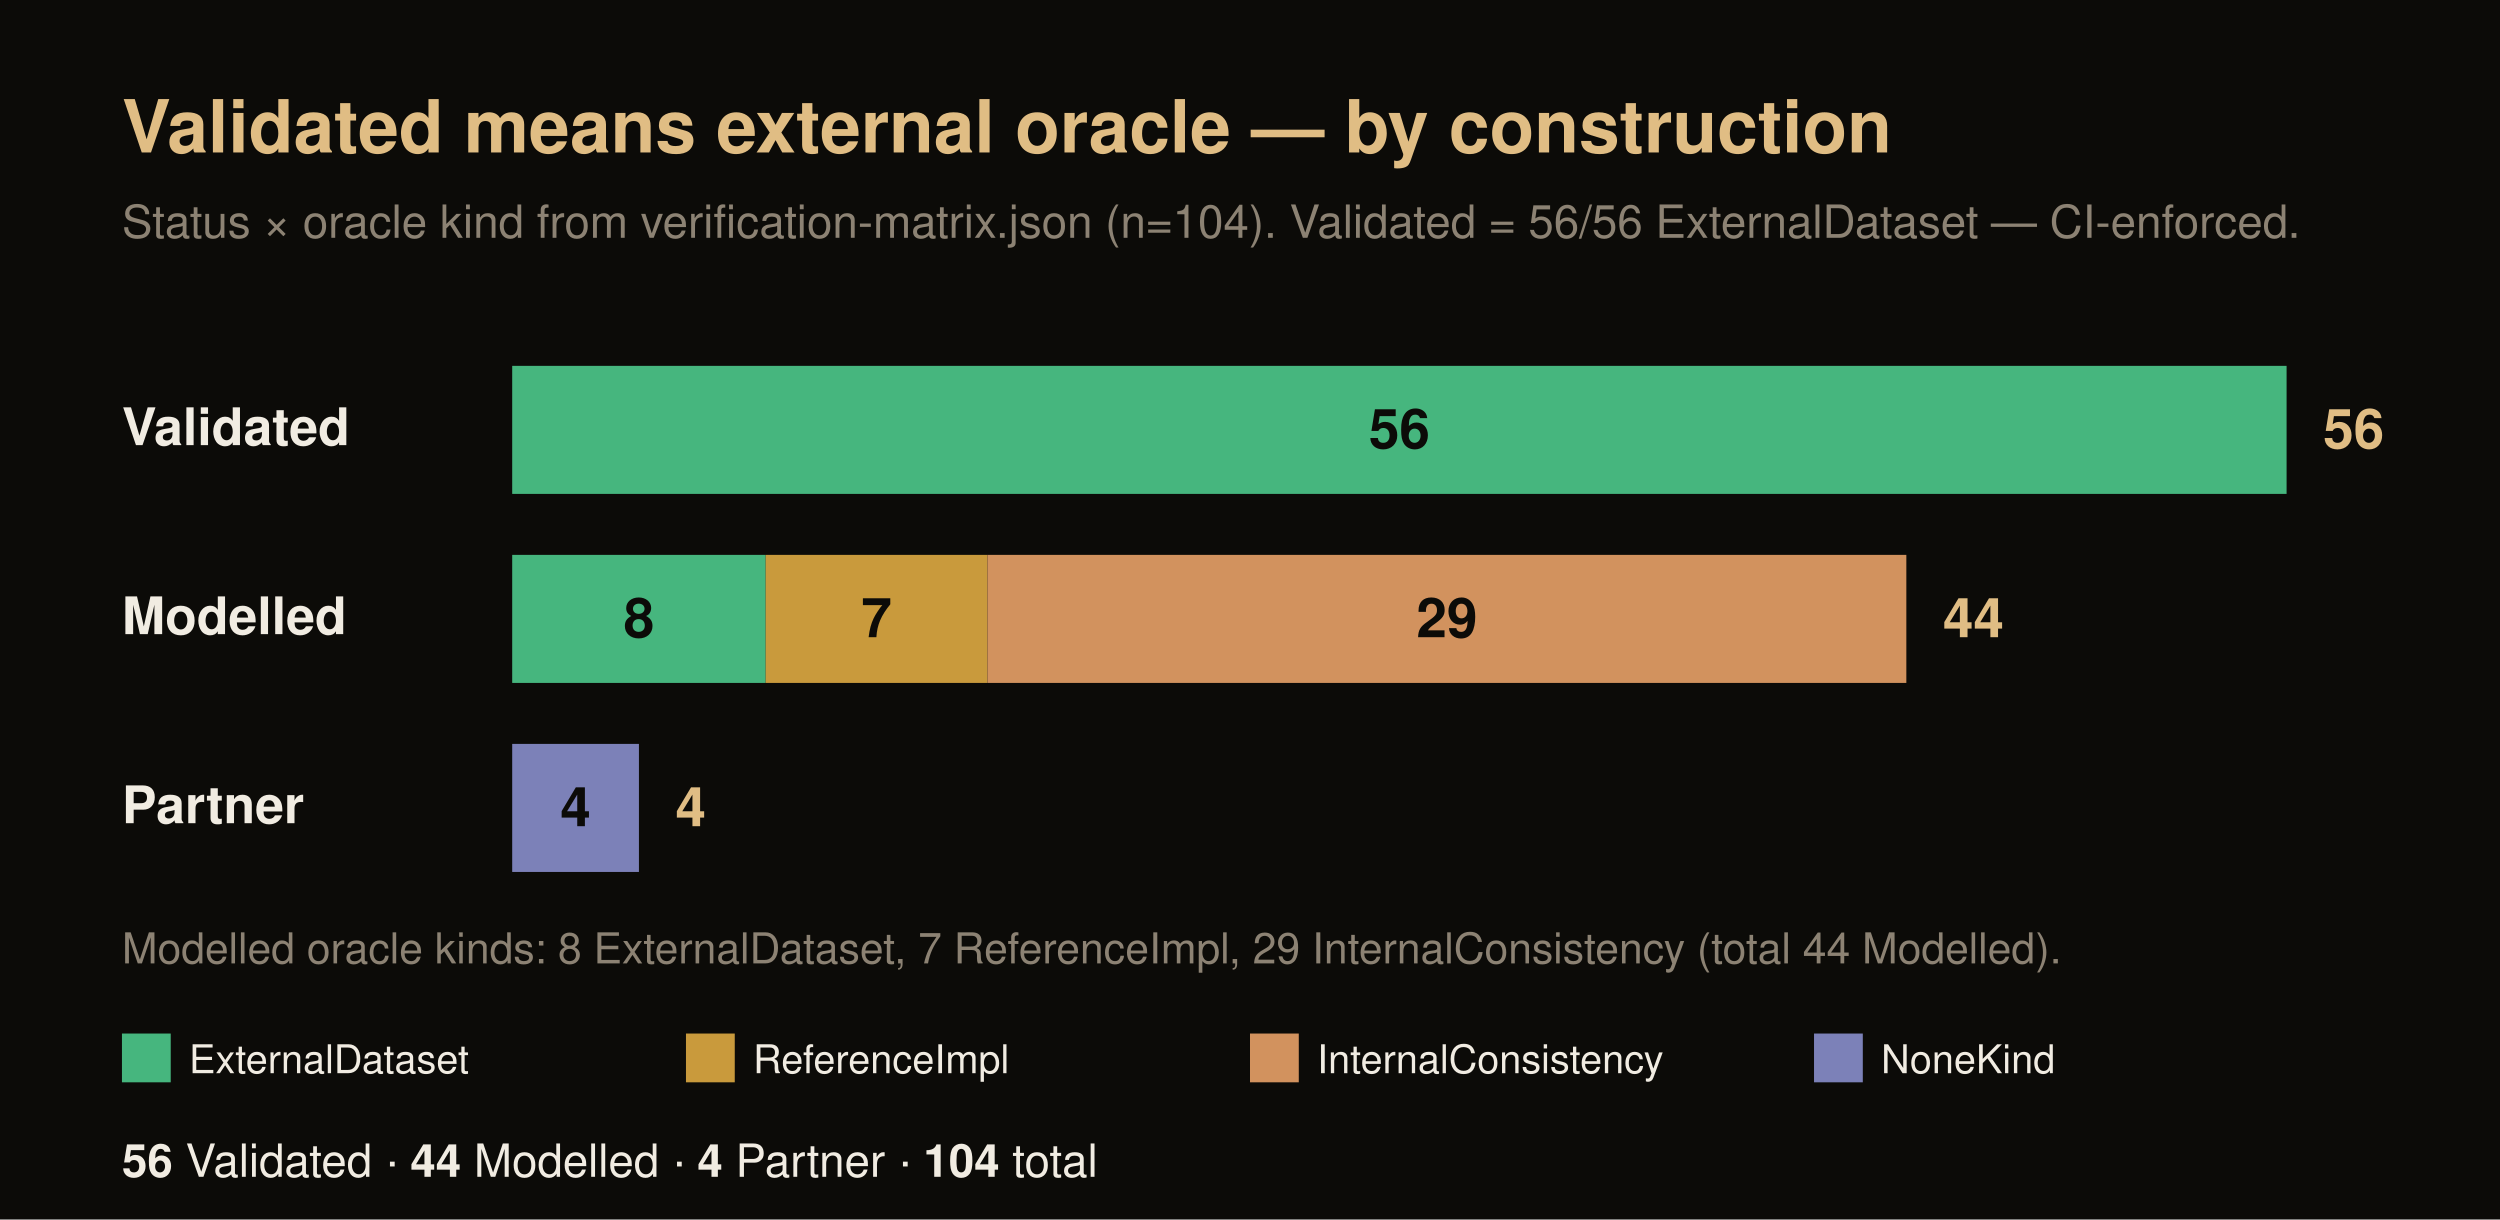
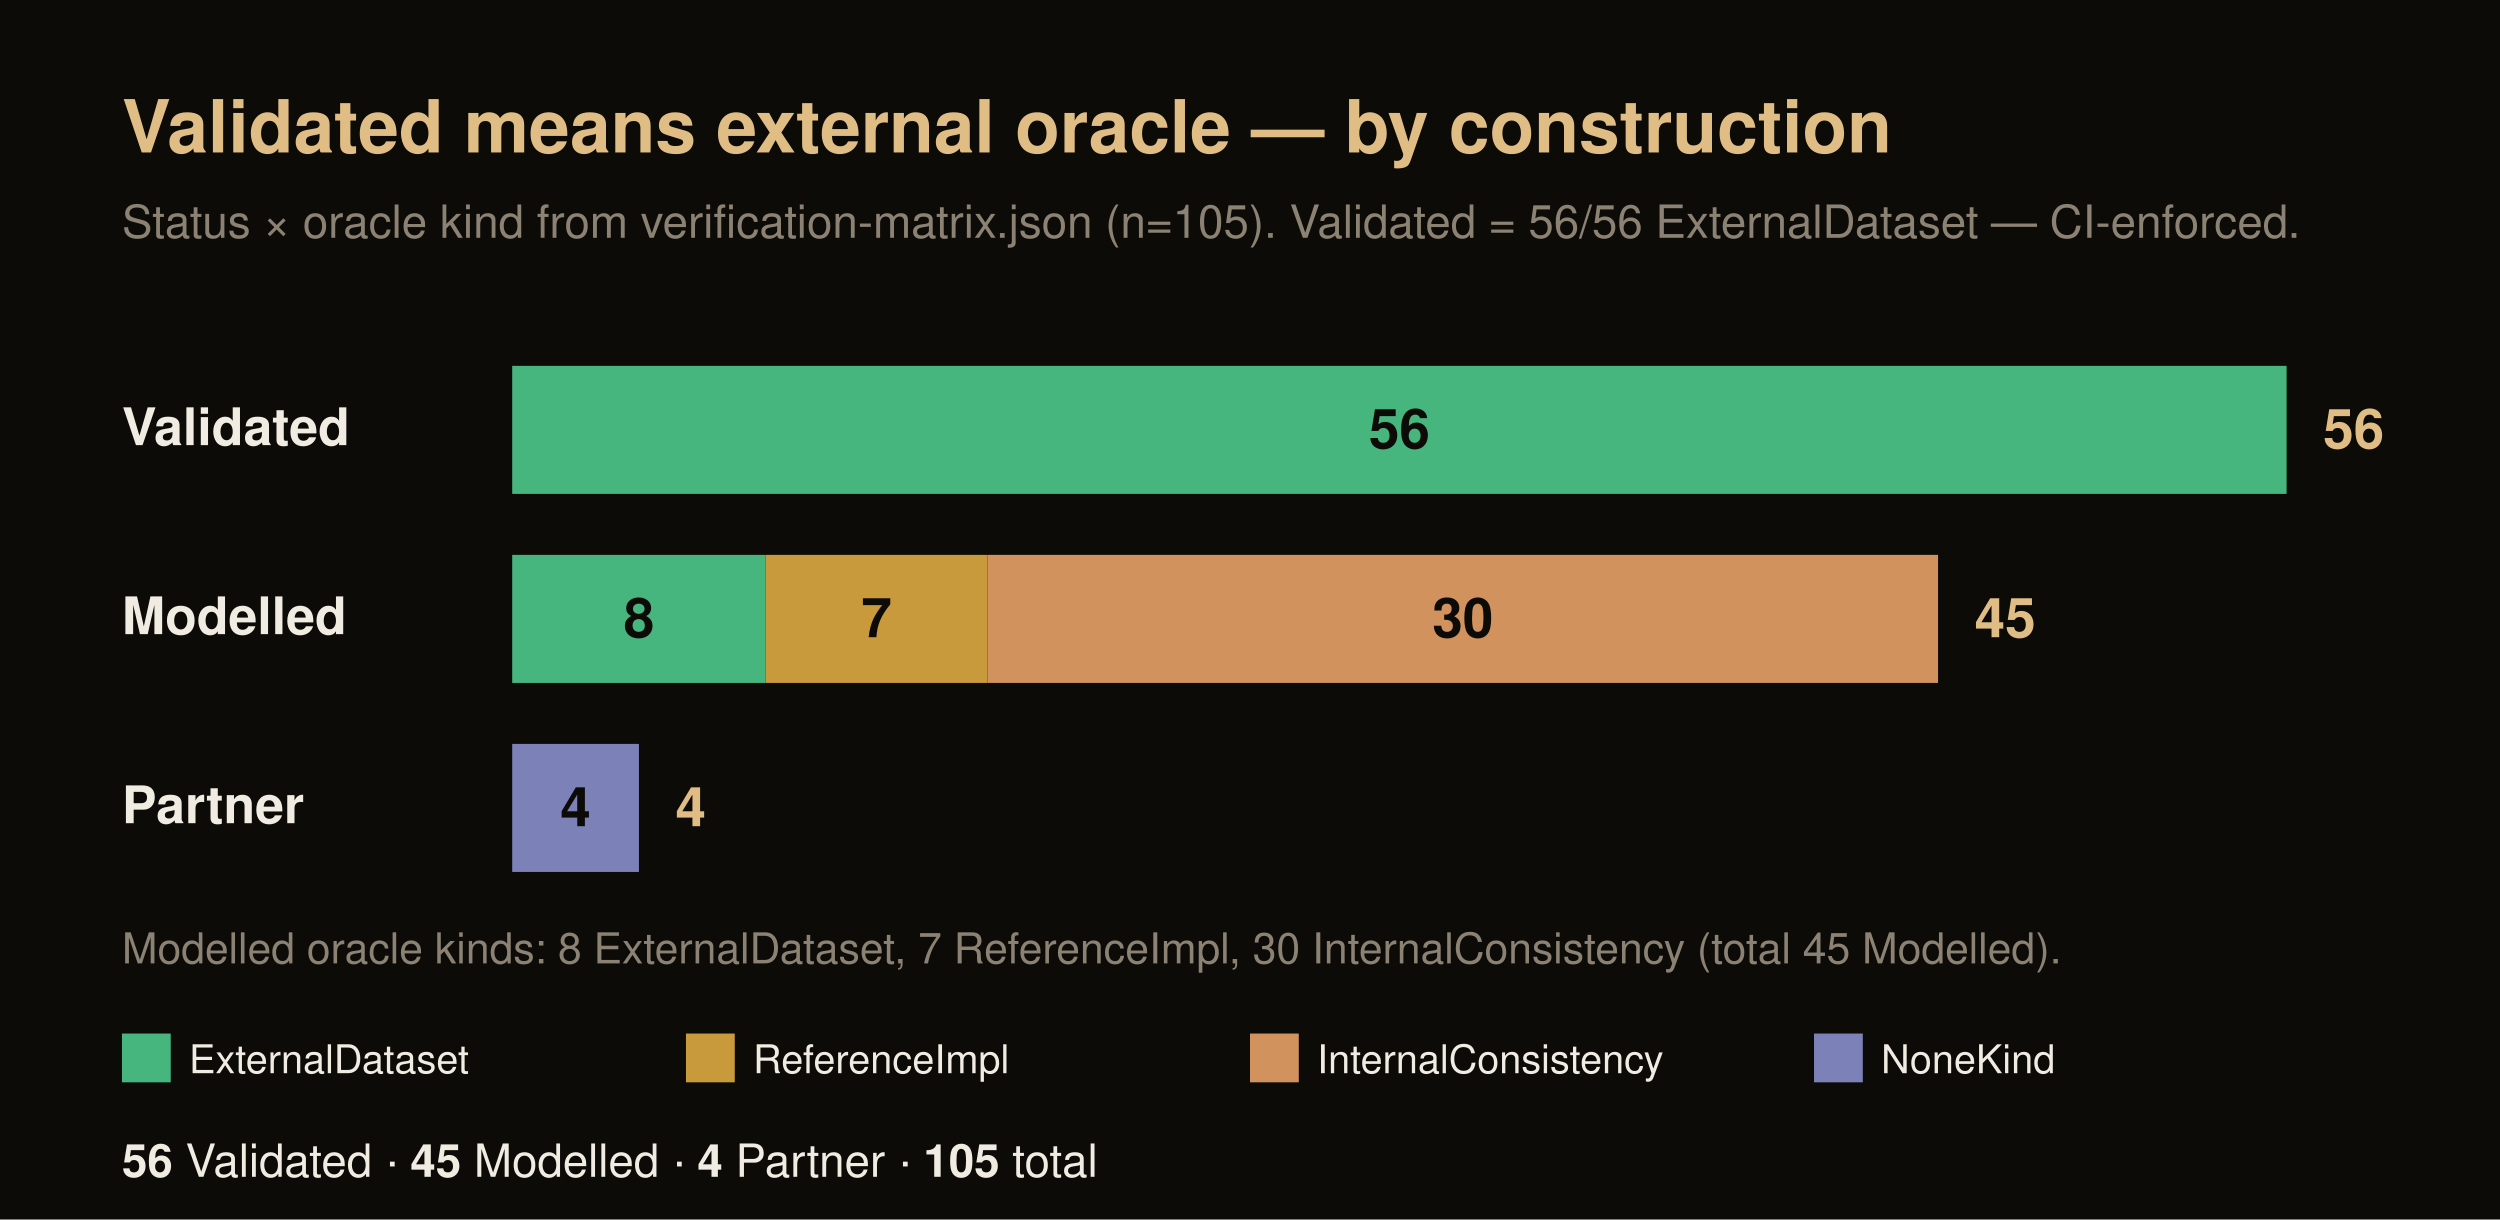
<svg xmlns="http://www.w3.org/2000/svg" width="820" height="400" viewBox="0 0 820 400" font-family="Helvetica, Arial, sans-serif">
  <rect x="0" y="0" width="820" height="400" fill="#0c0b08" />
  <text x="40" y="50" font-size="24" font-weight="700" fill="#e0bd84">Validated means external oracle — by construction</text>
-   <text x="40" y="78" font-size="15" fill="#8c8273">Status × oracle kind from verification-matrix.json (n=104). Validated = 56/56 ExternalDataset — CI-enforced.</text>
+   <text x="40" y="78" font-size="15" fill="#8c8273">Status × oracle kind from verification-matrix.json (n=105). Validated = 56/56 ExternalDataset — CI-enforced.</text>
  <text x="40" y="146" font-size="17" font-weight="700" fill="#f1ece2">Validated</text>
  <rect x="168" y="120" width="582" height="42" fill="#46b67e" />
  <text x="459" y="147" font-size="18" font-weight="700" fill="#0c0b08" text-anchor="middle">56</text>
  <text x="762" y="147" font-size="18" font-weight="700" fill="#e0bd84">56</text>
  <text x="40" y="208" font-size="17" font-weight="700" fill="#f1ece2">Modelled</text>
  <rect x="168" y="182" width="83.14" height="42" fill="#46b67e" />
  <text x="209.57" y="209" font-size="18" font-weight="700" fill="#0c0b08" text-anchor="middle">8</text>
  <rect x="251.14" y="182" width="72.75" height="42" fill="#c99a3c" />
  <text x="287.52" y="209" font-size="18" font-weight="700" fill="#0c0b08" text-anchor="middle">7</text>
-   <rect x="323.89" y="182" width="301.39" height="42" fill="#d2925e" />
-   <text x="474.59" y="209" font-size="18" font-weight="700" fill="#0c0b08" text-anchor="middle">29</text>
-   <text x="637.29" y="209" font-size="18" font-weight="700" fill="#e0bd84">44</text>
+   <rect x="323.89" y="182" width="311.79" height="42" fill="#d2925e" />
+   <text x="479.79" y="209" font-size="18" font-weight="700" fill="#0c0b08" text-anchor="middle">30</text>
+   <text x="647.68" y="209" font-size="18" font-weight="700" fill="#e0bd84">45</text>
  <text x="40" y="270" font-size="17" font-weight="700" fill="#f1ece2">Partner</text>
  <rect x="168" y="244" width="41.57" height="42" fill="#7c81b8" />
  <text x="188.79" y="271" font-size="18" font-weight="700" fill="#0c0b08" text-anchor="middle">4</text>
  <text x="221.57" y="271" font-size="18" font-weight="700" fill="#e0bd84">4</text>
-   <text x="40" y="316" font-size="14" fill="#8c8273">Modelled oracle kinds: 8 ExternalDataset, 7 ReferenceImpl, 29 InternalConsistency (total 44 Modelled).</text>
+   <text x="40" y="316" font-size="14" fill="#8c8273">Modelled oracle kinds: 8 ExternalDataset, 7 ReferenceImpl, 30 InternalConsistency (total 45 Modelled).</text>
  <rect x="40" y="339" width="16" height="16" fill="#46b67e" />
  <text x="62" y="352" font-size="13" fill="#f1ece2">ExternalDataset</text>
  <rect x="225" y="339" width="16" height="16" fill="#c99a3c" />
  <text x="247" y="352" font-size="13" fill="#f1ece2">ReferenceImpl</text>
  <rect x="410" y="339" width="16" height="16" fill="#d2925e" />
  <text x="432" y="352" font-size="13" fill="#f1ece2">InternalConsistency</text>
  <rect x="595" y="339" width="16" height="16" fill="#7c81b8" />
  <text x="617" y="352" font-size="13" fill="#f1ece2">NoneKind</text>
  <text x="40" y="386" font-size="15" fill="#f1ece2">
-     <tspan font-weight="700">56</tspan> Validated · <tspan font-weight="700">44</tspan> Modelled · <tspan font-weight="700">4</tspan> Partner · <tspan font-weight="700">104</tspan> total</text>
+     <tspan font-weight="700">56</tspan> Validated · <tspan font-weight="700">45</tspan> Modelled · <tspan font-weight="700">4</tspan> Partner · <tspan font-weight="700">105</tspan> total</text>
</svg>
